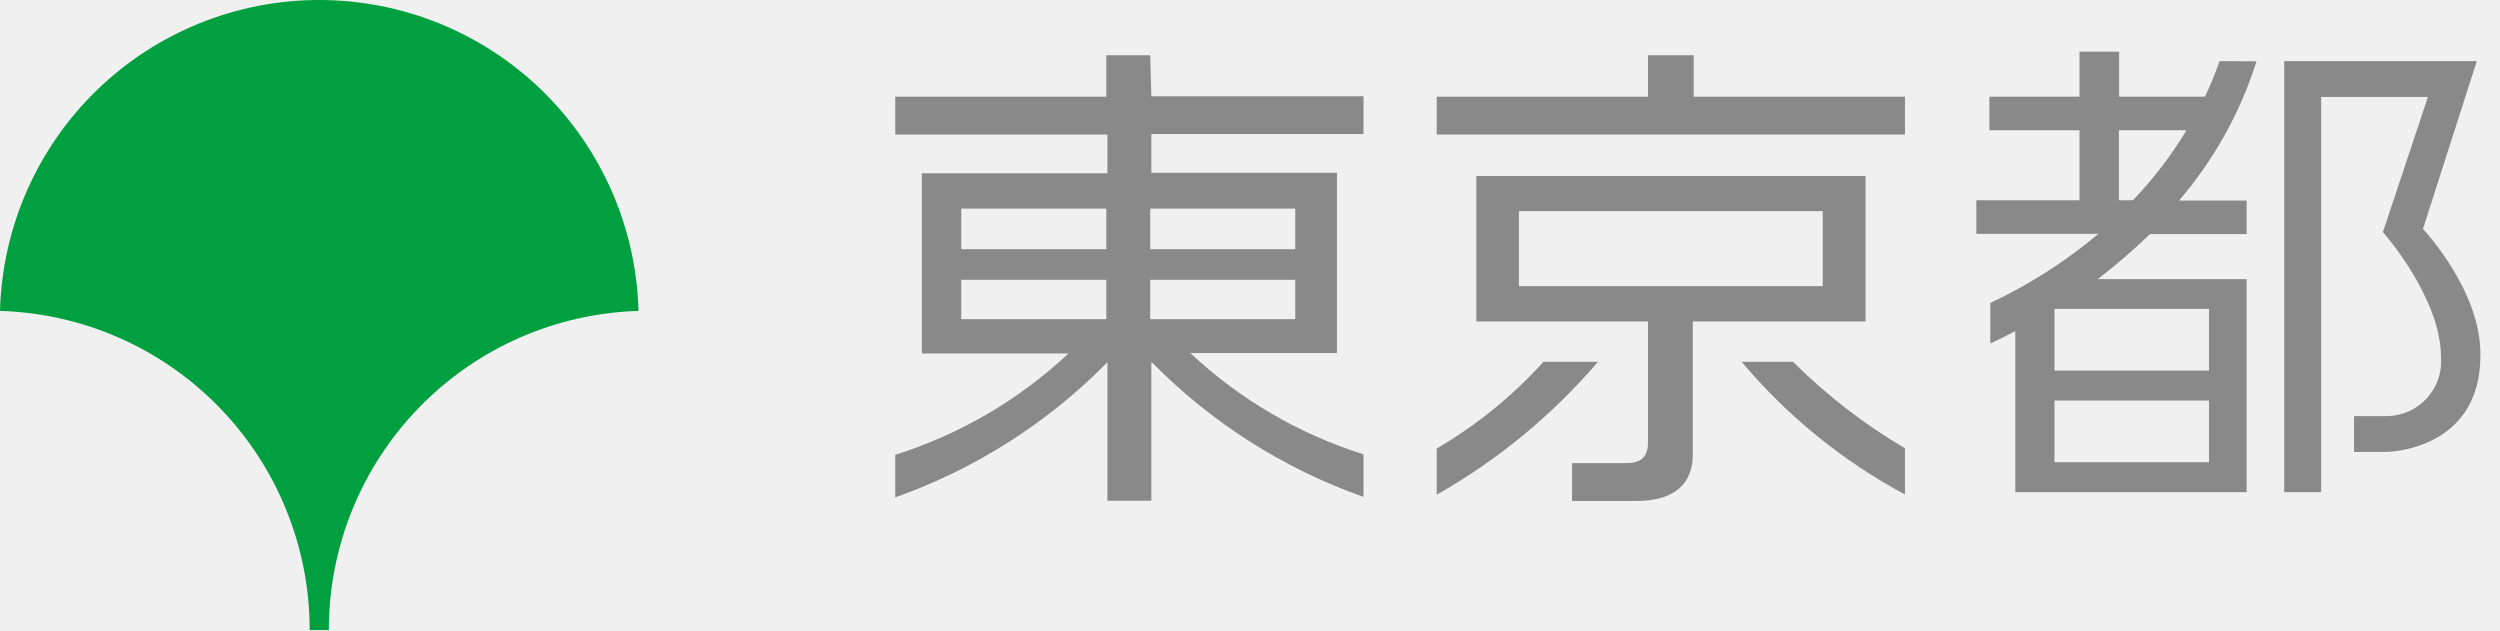
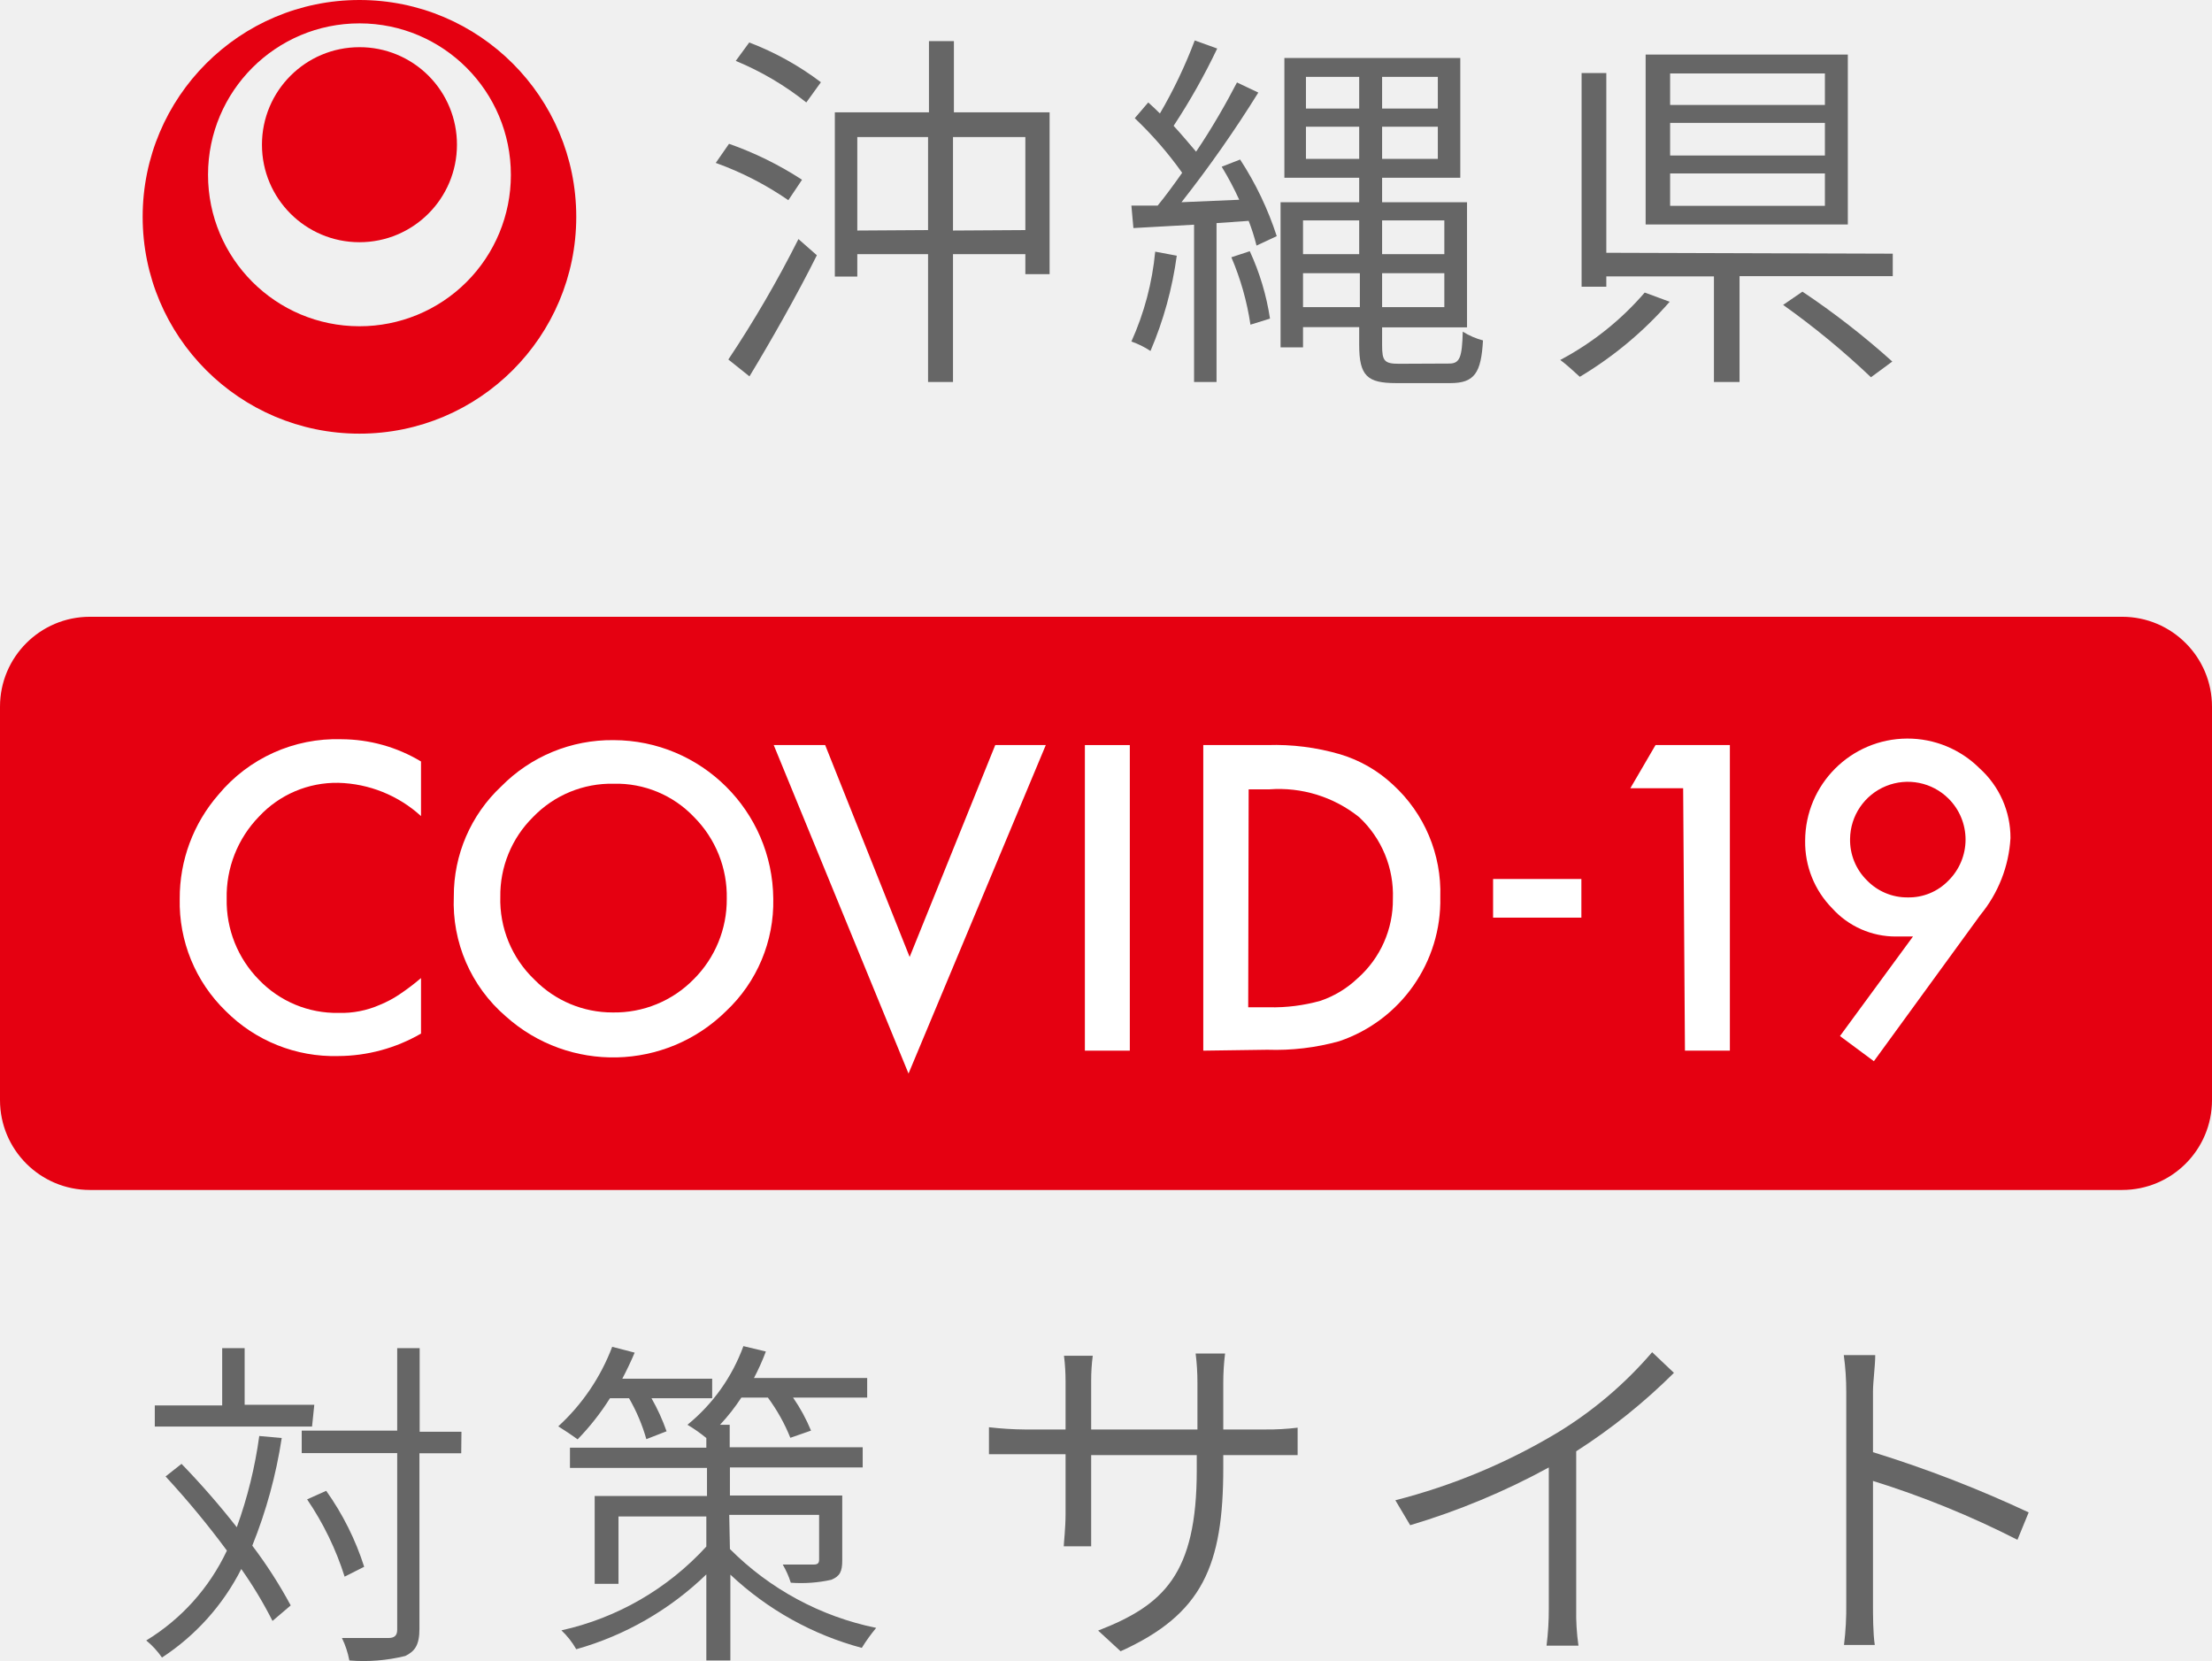
- <svg xmlns="http://www.w3.org/2000/svg" fill="none" height="28" viewBox="0 0 111 28" width="111">
-   <path d="m13.75 27.974h.85c-.002-3.687 1.433-7.229 4.001-9.874s6.064-4.187 9.749-4.296c-.098-3.694-1.635-7.204-4.282-9.783-2.648-2.578-6.197-4.021-9.893-4.021s-7.245 1.443-9.893 4.021c-2.648 2.578-4.184 6.088-4.282 9.783 3.685.109 7.182 1.65 9.749 4.296s4.002 6.188 4.001 9.874z" fill="#00a040" />
-   <g fill="#898989">
-     <path d="m51.07 2.453h-1.95v1.84h-9.37v1.68h9.42v1.72h-8.24v8h6.51c-2.193 2.058-4.822 3.596-7.69 4.5v1.89c3.554-1.26 6.776-3.311 9.42-6v6.15h1.95v-6.17c2.643 2.691 5.864 4.743 9.42 6v-1.89c-2.869-.903-5.498-2.441-7.69-4.5h6.51v-8h-8.24v-1.72h9.42v-1.68h-9.42zm-8.39 6.81h6.44v1.8h-6.44zm0 3.16h6.44v1.75h-6.44zm14.83 1.75h-6.44v-1.75h6.44zm0-4.91v1.8h-6.44v-1.8z" />
-     <path d="m68.53 16.064c-1.374 1.518-2.972 2.817-4.74 3.85v2.05c2.711-1.536 5.134-3.533 7.16-5.9z" />
-     <path d="m79.61 16.064h-2.28c2.02 2.407 4.481 4.406 7.25 5.89v-2.05c-1.812-1.066-3.481-2.356-4.97-3.84z" />
-     <path d="m80.93 14.274h1.9v-6.46h-17.28v6.46h7.62v5.38c0 .71-.39.91-1 .91h-2.37v1.68h2.85c1.77 0 2.51-.83 2.51-2.06v-5.91zm-13.49-4.9h13.49v3.33h-13.49z" />
-     <path d="m75.2 2.453h-2.03v1.84h-9.38v1.68h20.79v-1.68h-9.38z" />
-     <path d="m107.58 10.164 2.39-7.45h-8.55v19.14h1.64v-17.55h4.74l-2 6s2.58 2.89 2.58 5.56c.025.332-.019.666-.129.981-.11.315-.283.603-.509.848-.226.245-.5.441-.805.575-.305.135-.634.205-.967.207h-1.45v1.59h1.4s4.21 0 4.21-4.29c.04-2.87-2.55-5.61-2.55-5.61z" />
-     <path d="m98.55 2.713c-.188.538-.405 1.065-.65 1.58h-3.81v-2h-1.76v2h-4v1.49h4v3.11h-4.58v1.49h5.42c-1.461 1.226-3.075 2.258-4.8 3.07v1.8c.35-.17.73-.35 1.11-.55v7.15h10.27v-9.46h-6.61c.811-.622 1.585-1.29 2.32-2h4.29v-1.49h-3c1.551-1.807 2.722-3.909 3.44-6.18zm-.47 17.81h-6.86v-2.74h6.86zm0-4.07h-6.86v-2.74h6.86zm-4-7.56v-3.11h3c-.675 1.122-1.474 2.165-2.38 3.11z" />
+ <svg xmlns="http://www.w3.org/2000/svg" viewBox="0 0 98.46 73.9">
+   <defs>
+     <style>.cls-1{fill:#e50011;}.cls-2{fill:#666;}.cls-3{fill:#fff;}</style>
+   </defs>
+   <g id="レイヤー_2" data-name="レイヤー 2">
+     <g id="レイヤー_1-2" data-name="レイヤー 1">
+       <path class="cls-1" d="M16,0a9.65,9.65,0,1,0,9.65,9.65A9.65,9.65,0,0,0,16,0Zm0,14.52a6.74,6.74,0,1,1,6.74-6.73A6.73,6.73,0,0,1,16,14.52Z" />
+       <path class="cls-1" d="M16,2.1a4.34,4.34,0,1,0,4.34,4.34A4.33,4.33,0,0,0,16,2.1Z" />
+       <path class="cls-2" d="M35.09,8.91a14.06,14.06,0,0,0-3.23-1.66l.59-.85A15.15,15.15,0,0,1,35.7,8ZM32.42,16a50.8,50.8,0,0,0,3.12-5.36l.82.72c-.87,1.75-2.06,3.84-3,5.39Zm.93-14.11a12.93,12.93,0,0,1,3.19,1.77l-.65.9a13,13,0,0,0-3.14-1.85ZM46.72,5V12.2H45.64v-.89H42.42V17H41.31V11.31H38.16v1h-1V5h4.19V1.83h1.11V5Zm-5.41,5.24V6.1H38.16v4.16Zm4.33,0V6.1H42.42v4.16Z" />
+       <path class="cls-2" d="M52.38,11.38a16.39,16.39,0,0,1-1.17,4.24,3.74,3.74,0,0,0-.85-.42,12.63,12.63,0,0,0,1.06-4ZM55.2,7.1a14.31,14.31,0,0,1,1.63,3.41l-.9.42a9,9,0,0,0-.35-1.1l-1.43.1V17h-1V10l-2.7.15-.09-1,1.17,0c.35-.43.72-.93,1.09-1.46a16.67,16.67,0,0,0-2.11-2.43l.6-.7c.17.15.35.32.52.49A21.42,21.42,0,0,0,53.18,1.8l1,.36A28.61,28.61,0,0,1,52.24,5.6c.37.4.7.8,1,1.15.68-1,1.35-2.17,1.82-3.08l.95.45A54,54,0,0,1,52.59,9l2.57-.11a13.55,13.55,0,0,0-.78-1.47Zm.43,4.08a11.12,11.12,0,0,1,.9,3l-.87.27a12.18,12.18,0,0,0-.85-3Zm8.88,5c.47,0,.57-.28.6-1.42a3.23,3.23,0,0,0,.9.39c-.08,1.45-.38,1.9-1.45,1.9H62.14c-1.28,0-1.64-.32-1.64-1.7v-.79H58v.9H57V9H60.5V7.91H57.17V2.58H65V7.91H61.52V9H65.3v5.57H61.52v.8c0,.69.1.82.75.82ZM58,9.81v1.5H60.5V9.81Zm2.53,3.86V12.16H58v1.51ZM58.13,4.83H60.5V3.42H58.13ZM60.5,7.07V5.64H58.13V7.07ZM64,3.42H61.52V4.83H64Zm0,2.22H61.52V7.07H64ZM61.52,9.81v1.5h2.77V9.81Zm2.77,3.86V12.16H61.52v1.51Z" />
+       <path class="cls-2" d="M74.32,13.43a16.64,16.64,0,0,1-4,3.34c-.24-.22-.62-.57-.87-.75a13,13,0,0,0,3.76-3Zm9.93-2.14v1H77.43V17H76.29V12.3H71.5v.46H70.4V3.25h1.1v8Zm-2-1.3h-9V2.43h9ZM81.23,3.27H74.34v1.4h6.89Zm0,2.2H74.34V6.92h6.89Zm0,2.25H74.34V9.16h6.89Zm-1,5.26a35.35,35.35,0,0,1,4,3.11l-.95.7a35.62,35.62,0,0,0-3.91-3.22Z" />
+       <path class="cls-2" d="M12.54,64a21.45,21.45,0,0,1-1.31,4.79,20.49,20.49,0,0,1,1.71,2.66l-.81.69a18.55,18.55,0,0,0-1.39-2.31,10.24,10.24,0,0,1-3.53,3.94,3.72,3.72,0,0,0-.7-.76,9.34,9.34,0,0,0,3.59-4,39.24,39.24,0,0,0-2.73-3.3l.71-.56a36,36,0,0,1,2.46,2.82,19.73,19.73,0,0,0,1-4.06Zm1.35-.51h-7v-.94h3V60h1v2.52h3.1Zm6.64,1.19H18.67v7.81c0,.72-.2,1-.63,1.21a7.74,7.74,0,0,1-2.49.2,3.91,3.91,0,0,0-.33-1c1,0,1.83,0,2.07,0s.39-.09.39-.36V64.67H13.43v-1h4.25V60h1v3.72h1.86Zm-5.19,5.49a13.16,13.16,0,0,0-1.67-3.44l.85-.38a12.25,12.25,0,0,1,1.69,3.38Z" />
+       <path class="cls-2" d="M27.15,62.23a11.1,11.1,0,0,1-1.44,1.83c-.2-.15-.63-.44-.86-.58a9.23,9.23,0,0,0,2.4-3.54l1,.26c-.16.38-.35.78-.55,1.16h4v.87H29a9,9,0,0,1,.67,1.47l-.9.35A8,8,0,0,0,28,62.23Zm5.34,6.71A12.81,12.81,0,0,0,39,72.45a7.67,7.67,0,0,0-.64.89,13.7,13.7,0,0,1-5.85-3.26V73.9H31.44V70.07a13.64,13.64,0,0,1-5.79,3.33,3.6,3.6,0,0,0-.66-.84,12.36,12.36,0,0,0,6.45-3.73V67.49H27.53v3H26.47V66.58h5V65.33H25.37v-.9h6.07V64a6.91,6.91,0,0,0-.84-.59,8.08,8.08,0,0,0,2.49-3.5l1,.24a10.38,10.38,0,0,1-.53,1.18H38.6v.87H35.3a7.77,7.77,0,0,1,.8,1.47l-.92.32a8.07,8.07,0,0,0-1-1.79H33a8.91,8.91,0,0,1-.95,1.21h.43v1H38.4v.9H32.49v1.25h5v2.88c0,.5-.1.71-.49.87a6.24,6.24,0,0,1-1.8.13,3.86,3.86,0,0,0-.36-.81c.65,0,1.23,0,1.39,0s.23-.06.23-.21v-2h-4Z" />
+       <path class="cls-2" d="M56.32,63.62a11.09,11.09,0,0,0,1.44-.08v1.22c-.15,0-.74,0-1.42,0H54.45v.56c0,4.36-.92,6.52-4.57,8.17l-1-.92c2.91-1.13,4.39-2.5,4.39-7.14v-.67H48.57V67.4c0,.58,0,1.29,0,1.42H47.35c0-.13.08-.83.08-1.42V64.72H45.62c-.7,0-1.45,0-1.6,0V63.52a14.76,14.76,0,0,0,1.6.1h1.81V61.47a9.06,9.06,0,0,0-.07-1.13h1.28a8.49,8.49,0,0,0-.07,1.11v2.17H53.3V61.54a10.25,10.25,0,0,0-.08-1.3h1.31a10.58,10.58,0,0,0-.08,1.3v2.08Z" />
+       <path class="cls-2" d="M74.51,61.1a26.19,26.19,0,0,1-4.35,3.49v7a10.1,10.1,0,0,0,.1,1.65H68.84a13,13,0,0,0,.1-1.65V65.31a31.74,31.74,0,0,1-6.17,2.57l-.66-1.11a27,27,0,0,0,7.2-3,17.59,17.59,0,0,0,4.23-3.59Z" />
+       <path class="cls-2" d="M89.8,68.53a40.77,40.77,0,0,0-6.43-2.62l0,5.44c0,.52,0,1.34.08,1.86H82.08a13.56,13.56,0,0,0,.1-1.86V61.94a11.74,11.74,0,0,0-.11-1.63h1.4c0,.48-.1,1.18-.1,1.63v2.69a53.79,53.79,0,0,1,6.93,2.68Z" />
+       <rect class="cls-1" y="27.45" width="98.46" height="25.51" rx="4" />
+       <path class="cls-3" d="M18.74,33.89v2.43a5.67,5.67,0,0,0-3.68-1.48,4.71,4.71,0,0,0-3.53,1.5A5.09,5.09,0,0,0,10.09,40a5,5,0,0,0,1.44,3.61,4.79,4.79,0,0,0,3.54,1.47,4.25,4.25,0,0,0,1.84-.36,4.75,4.75,0,0,0,.88-.47,10.37,10.37,0,0,0,.95-.72V46a7.41,7.41,0,0,1-3.69,1,6.81,6.81,0,0,1-5-2A6.74,6.74,0,0,1,8,40a7,7,0,0,1,1.72-4.63A6.83,6.83,0,0,1,15.2,32.9,6.92,6.92,0,0,1,18.74,33.89Z" />
+       <path class="cls-3" d="M20.2,39.9A6.67,6.67,0,0,1,22.31,35a6.9,6.9,0,0,1,5-2.06A7.12,7.12,0,0,1,34.42,40a6.67,6.67,0,0,1-2.1,5,7.16,7.16,0,0,1-9.81.23A6.66,6.66,0,0,1,20.2,39.9Zm2.07,0a4.91,4.91,0,0,0,1.52,3.7,4.85,4.85,0,0,0,3.48,1.46,4.93,4.93,0,0,0,3.61-1.48A5,5,0,0,0,32.35,40a5,5,0,0,0-1.46-3.64,4.77,4.77,0,0,0-3.57-1.48,4.84,4.84,0,0,0-3.59,1.48A4.9,4.9,0,0,0,22.27,39.93Z" />
+       <path class="cls-3" d="M36.73,33.16l3.76,9.43,3.81-9.43h2.25L40.44,47.78l-6-14.62Z" />
+       <path class="cls-3" d="M50.29,33.16v13.6h-2V33.16Z" />
+       <path class="cls-3" d="M53.56,46.76V33.16h2.85a10.34,10.34,0,0,1,3.24.41A5.91,5.91,0,0,1,62,34.92a6.48,6.48,0,0,1,2.11,5,6.62,6.62,0,0,1-4.5,6.42,10.59,10.59,0,0,1-3.2.38Zm2-1.93h.92a7.86,7.86,0,0,0,2.3-.29,4.5,4.5,0,0,0,1.65-1A4.65,4.65,0,0,0,62,40a4.73,4.73,0,0,0-1.5-3.63,5.71,5.71,0,0,0-4-1.24h-.92Z" />
+       <path class="cls-3" d="M66.46,39.12h3.93v1.72H66.46Z" />
+       <path class="cls-3" d="M74.92,35.08H72.57l1.12-1.92H77v13.6h-2Z" />
+       <path class="cls-3" d="M83.41,47.23,81.9,46.11l3.25-4.43-.45,0-.3,0a3.8,3.8,0,0,1-2.85-1.26,4.19,4.19,0,0,1-1.2-3,4.56,4.56,0,0,1,4.54-4.55,4.54,4.54,0,0,1,3.23,1.33,4.15,4.15,0,0,1,1.37,3.1,5.91,5.91,0,0,1-1.34,3.42Zm-1.06-9.9a2.52,2.52,0,0,0,.75,1.85,2.49,2.49,0,0,0,1.82.76,2.45,2.45,0,0,0,1.81-.75,2.57,2.57,0,0,0,0-3.65,2.57,2.57,0,0,0-4.38,1.79Z" />
+     </g>
  </g>
</svg>
